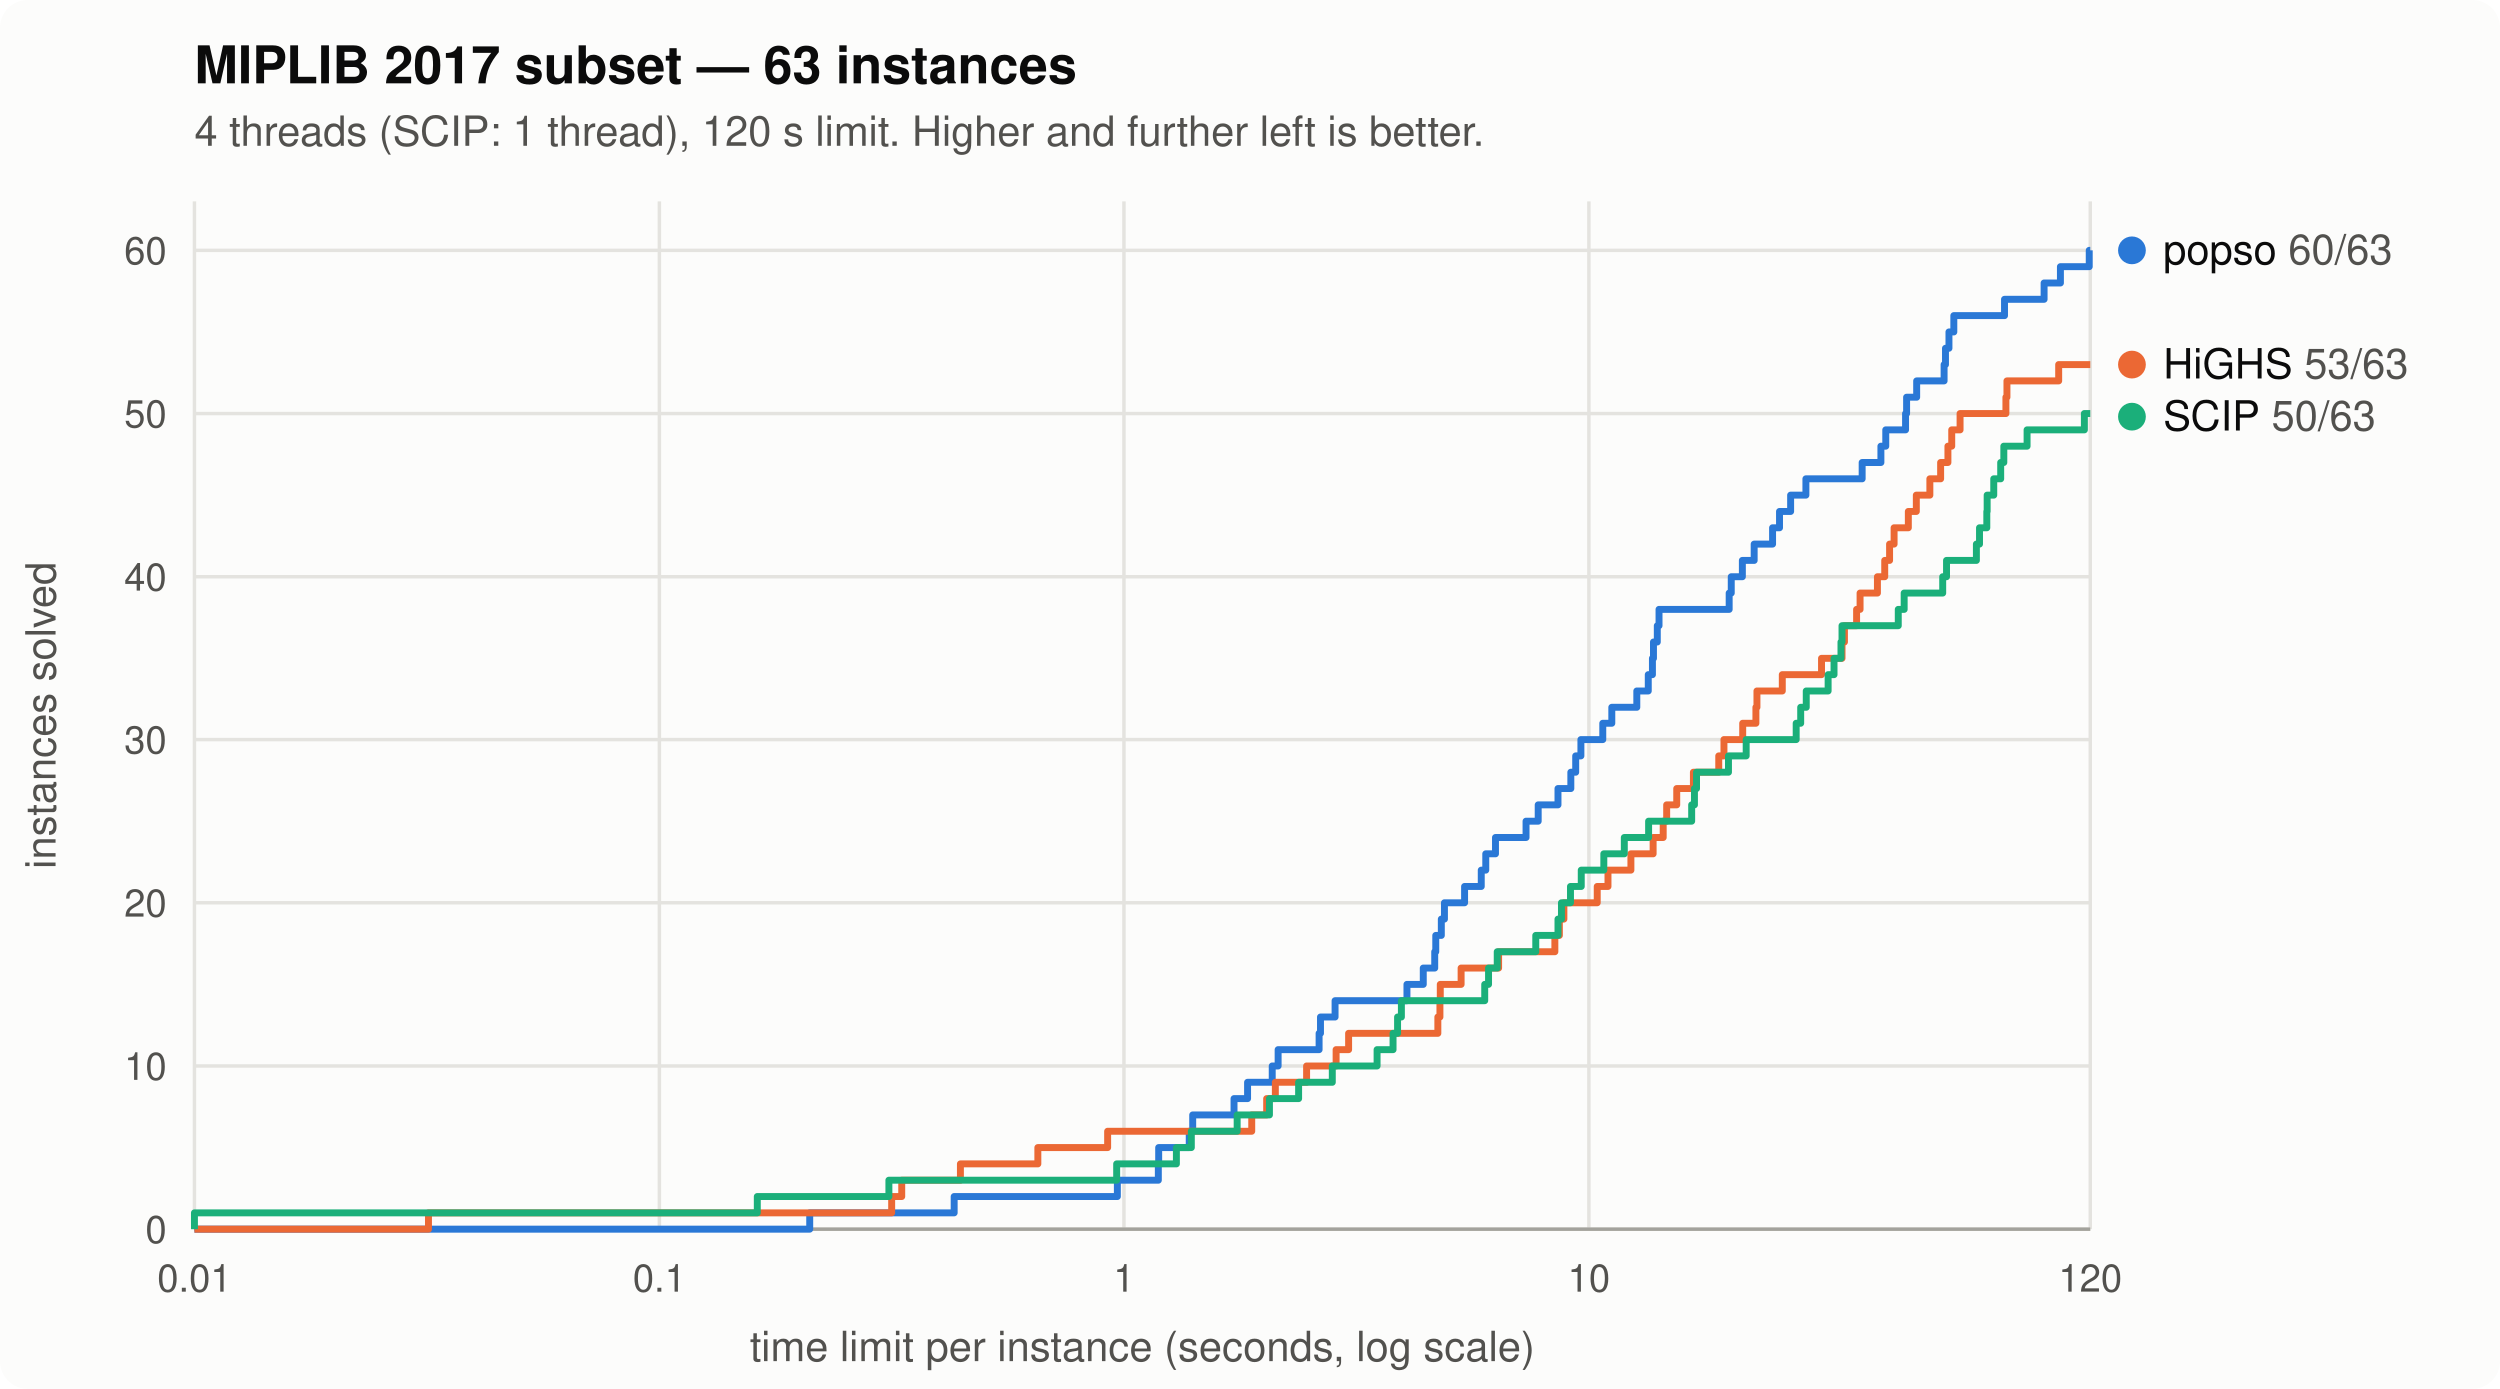
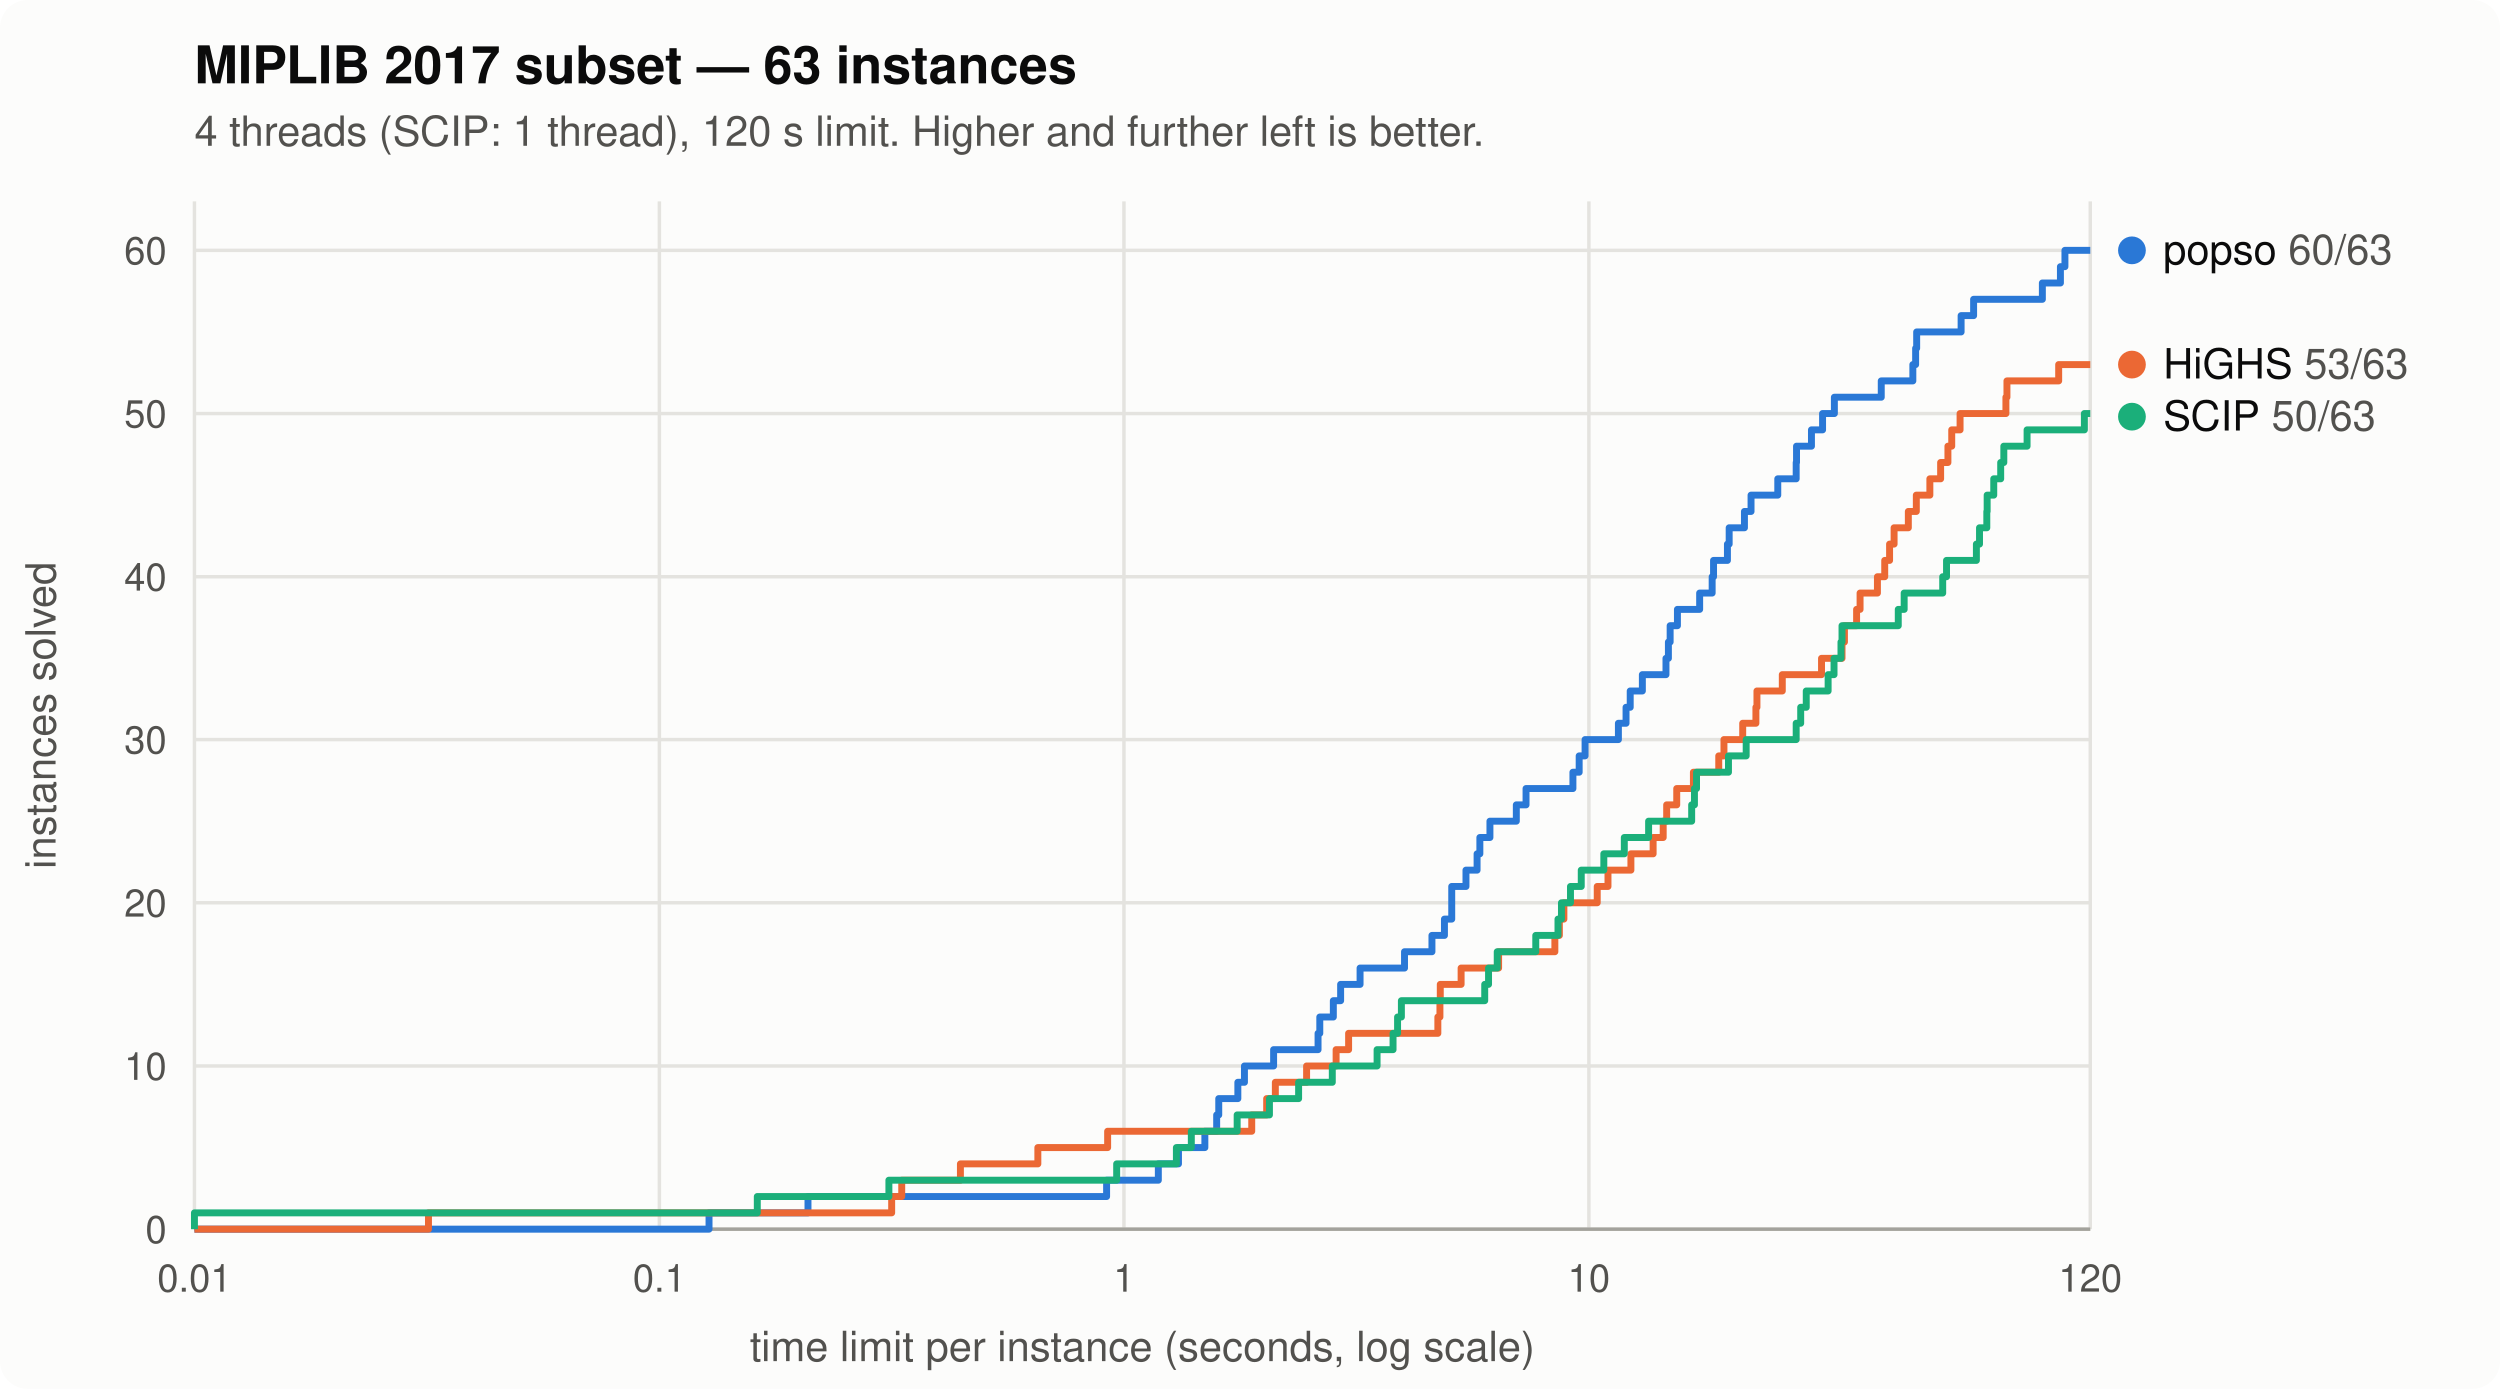
<svg xmlns="http://www.w3.org/2000/svg" viewBox="0 0 720 400" width="720" height="400" role="img" aria-label="MIPLIB 2017 subset — 63 instances: instances solved versus time">
  <style>svg{font-family:-apple-system,BlinkMacSystemFont,'Segoe UI',Helvetica,Arial,sans-serif}.bg{fill:#fcfcfb}.t1{fill:#0b0b0b}.t2{fill:#52514e}.grid{stroke:#e4e3df}.axis{stroke:#a3a29c}.s-ours{stroke:#2a78d6}.f-ours{fill:#2a78d6}.s-highs{stroke:#eb6834}.f-highs{fill:#eb6834}.s-scip{stroke:#1baf7a}.f-scip{fill:#1baf7a}@media (prefers-color-scheme: dark){.bg{fill:#1a1a19}.t1{fill:#f0efec}.t2{fill:#c3c2b7}.grid{stroke:#333331}.axis{stroke:#6b6a64}.s-ours{stroke:#3987e5}.f-ours{fill:#3987e5}.s-highs{stroke:#d95926}.f-highs{fill:#d95926}.s-scip{stroke:#199e70}.f-scip{fill:#199e70}}</style>
  <rect class="bg" width="720" height="400" rx="8" />
  <text class="t1" x="56" y="24" font-size="15" font-weight="600">MIPLIB 2017 subset — 63 instances</text>
  <text class="t2" x="56" y="42" font-size="12">4 threads (SCIP: 1 thread), 120 s limit. Higher and further left is better.</text>
  <line class="grid" x1="56" x2="602" y1="354.0" y2="354.0" stroke-width="1" />
  <text class="t2" x="48" y="358.0" font-size="11" text-anchor="end">0</text>
  <line class="grid" x1="56" x2="602" y1="307.0" y2="307.0" stroke-width="1" />
  <text class="t2" x="48" y="311.0" font-size="11" text-anchor="end">10</text>
  <line class="grid" x1="56" x2="602" y1="260.0" y2="260.0" stroke-width="1" />
  <text class="t2" x="48" y="264.0" font-size="11" text-anchor="end">20</text>
  <line class="grid" x1="56" x2="602" y1="213.0" y2="213.0" stroke-width="1" />
  <text class="t2" x="48" y="217.0" font-size="11" text-anchor="end">30</text>
  <line class="grid" x1="56" x2="602" y1="166.1" y2="166.1" stroke-width="1" />
  <text class="t2" x="48" y="170.1" font-size="11" text-anchor="end">40</text>
  <line class="grid" x1="56" x2="602" y1="119.1" y2="119.1" stroke-width="1" />
  <text class="t2" x="48" y="123.1" font-size="11" text-anchor="end">50</text>
  <line class="grid" x1="56" x2="602" y1="72.1" y2="72.1" stroke-width="1" />
  <text class="t2" x="48" y="76.1" font-size="11" text-anchor="end">60</text>
  <line class="grid" x1="56.0" x2="56.0" y1="58" y2="354" stroke-width="1" />
  <text class="t2" x="56.0" y="372" font-size="11" text-anchor="middle">0.01</text>
  <line class="grid" x1="189.9" x2="189.9" y1="58" y2="354" stroke-width="1" />
  <text class="t2" x="189.9" y="372" font-size="11" text-anchor="middle">0.1</text>
  <line class="grid" x1="323.7" x2="323.7" y1="58" y2="354" stroke-width="1" />
  <text class="t2" x="323.7" y="372" font-size="11" text-anchor="middle">1</text>
  <line class="grid" x1="457.6" x2="457.6" y1="58" y2="354" stroke-width="1" />
  <text class="t2" x="457.6" y="372" font-size="11" text-anchor="middle">10</text>
  <line class="grid" x1="602.0" x2="602.0" y1="58" y2="354" stroke-width="1" />
  <text class="t2" x="602.0" y="372" font-size="11" text-anchor="middle">120</text>
  <line class="axis" x1="56" x2="602" y1="354" y2="354" stroke-width="1" />
  <text class="t2" x="329.0" y="392" font-size="12" text-anchor="middle">time limit per instance (seconds, log scale)</text>
  <text class="t2" transform="translate(16 206.0) rotate(-90)" font-size="12" text-anchor="middle">instances solved</text>
-   <path class="s-ours" d="M56.0 354.0 L233.2 354.0 L233.2 349.3 L274.8 349.3 L274.8 344.6 L321.8 344.6 L321.8 339.9 L333.6 339.9 L333.6 335.2 L333.7 335.2 L333.7 330.5 L342.5 330.5 L342.5 325.8 L343.5 325.8 L343.5 321.1 L355.4 321.1 L355.4 316.4 L359.3 316.4 L359.3 311.7 L366.4 311.7 L366.4 307.0 L368.1 307.0 L368.1 302.3 L379.9 302.3 L379.9 297.6 L380.3 297.6 L380.3 292.9 L384.5 292.9 L384.5 288.2 L405.2 288.2 L405.2 283.5 L409.9 283.5 L409.9 278.8 L413.2 278.8 L413.2 274.1 L413.5 274.1 L413.5 269.4 L415.1 269.4 L415.1 264.7 L416.0 264.7 L416.0 260.0 L421.8 260.0 L421.8 255.3 L426.6 255.3 L426.6 250.6 L427.9 250.6 L427.9 245.9 L430.7 245.9 L430.7 241.2 L439.5 241.2 L439.5 236.5 L443.0 236.5 L443.0 231.8 L448.7 231.8 L448.7 227.1 L452.4 227.1 L452.4 222.4 L453.8 222.4 L453.8 217.7 L455.3 217.7 L455.3 213.0 L461.6 213.0 L461.6 208.3 L464.2 208.3 L464.2 203.7 L471.4 203.7 L471.4 199.0 L474.7 199.0 L474.7 194.3 L475.9 194.3 L475.9 189.6 L476.2 189.6 L476.2 184.9 L477.3 184.9 L477.3 180.2 L477.8 180.2 L477.8 175.5 L498.0 175.5 L498.0 170.8 L498.6 170.8 L498.6 166.1 L501.8 166.1 L501.8 161.4 L505.2 161.4 L505.2 156.7 L510.5 156.7 L510.5 152.0 L512.5 152.0 L512.5 147.3 L515.7 147.3 L515.7 142.6 L520.1 142.6 L520.1 137.9 L536.3 137.9 L536.3 133.2 L541.7 133.2 L541.7 128.5 L543.1 128.5 L543.1 123.8 L548.8 123.8 L548.8 119.1 L549.1 119.1 L549.1 114.4 L552.0 114.4 L552.0 109.7 L559.9 109.7 L559.9 105.0 L560.3 105.0 L560.3 100.3 L561.3 100.3 L561.3 95.6 L562.7 95.6 L562.7 90.9 L577.3 90.9 L577.3 86.2 L588.7 86.2 L588.7 81.5 L593.4 81.5 L593.4 76.8 L601.7 76.8 L601.7 72.1 L602.0 72.1" fill="none" stroke-width="2" stroke-linejoin="round" />
+   <path class="s-ours" d="M56.0 354.0 L204.2 354.0 L204.2 349.3 L232.7 349.3 L232.7 344.6 L318.7 344.6 L318.7 339.9 L333.6 339.9 L333.6 335.2 L339.4 335.2 L339.4 330.5 L347.0 330.5 L347.0 325.8 L350.4 325.8 L350.4 321.1 L351.0 321.1 L351.0 316.4 L356.5 316.4 L356.5 311.7 L358.4 311.7 L358.4 307.0 L366.8 307.0 L366.8 302.3 L379.6 302.3 L379.6 297.6 L380.1 297.6 L380.1 292.9 L384.0 292.9 L384.0 288.2 L386.1 288.2 L386.1 283.5 L391.7 283.5 L391.7 278.8 L404.5 278.8 L404.5 274.1 L412.4 274.1 L412.4 269.4 L416.0 269.4 L416.0 264.7 L418.1 264.7 L418.1 260.0 L418.1 260.0 L418.1 255.3 L422.2 255.3 L422.2 250.6 L425.4 250.6 L425.4 245.9 L426.2 245.9 L426.2 241.2 L429.1 241.2 L429.1 236.5 L436.7 236.5 L436.7 231.8 L439.5 231.8 L439.5 227.1 L453.0 227.1 L453.0 222.4 L454.8 222.4 L454.8 217.7 L456.5 217.7 L456.5 213.0 L466.1 213.0 L466.1 208.3 L468.3 208.3 L468.3 203.7 L469.5 203.7 L469.5 199.0 L473.0 199.0 L473.0 194.3 L479.8 194.3 L479.8 189.6 L480.5 189.6 L480.5 184.9 L481.0 184.9 L481.0 180.2 L483.1 180.2 L483.1 175.5 L489.5 175.5 L489.5 170.8 L493.1 170.8 L493.1 166.1 L493.5 166.1 L493.5 161.4 L497.5 161.4 L497.5 156.7 L498.0 156.7 L498.0 152.0 L502.4 152.0 L502.4 147.3 L504.3 147.3 L504.3 142.6 L512.0 142.6 L512.0 137.9 L517.3 137.9 L517.3 133.2 L517.4 133.2 L517.4 128.5 L521.7 128.5 L521.7 123.8 L524.9 123.8 L524.9 119.1 L528.3 119.1 L528.3 114.4 L541.8 114.4 L541.8 109.7 L550.9 109.7 L550.9 105.0 L551.7 105.0 L551.7 100.3 L552.0 100.3 L552.0 95.6 L564.8 95.6 L564.8 90.9 L568.4 90.9 L568.4 86.2 L588.2 86.2 L588.2 81.5 L593.4 81.5 L593.4 76.8 L594.7 76.8 L594.7 72.1 L602.0 72.1" fill="none" stroke-width="2" stroke-linejoin="round" />
  <path class="s-highs" d="M56.0 354.0 L123.4 354.0 L123.4 349.3 L256.8 349.3 L256.8 344.6 L259.7 344.6 L259.7 339.9 L276.6 339.9 L276.6 335.2 L298.9 335.2 L298.9 330.5 L319.0 330.5 L319.0 325.8 L360.5 325.8 L360.5 321.1 L364.8 321.1 L364.8 316.4 L367.3 316.4 L367.3 311.7 L376.3 311.7 L376.3 307.0 L384.8 307.0 L384.8 302.3 L388.4 302.3 L388.4 297.6 L414.1 297.6 L414.1 292.9 L414.7 292.9 L414.7 288.2 L414.8 288.2 L414.8 283.5 L420.8 283.5 L420.8 278.8 L431.6 278.8 L431.6 274.1 L447.8 274.1 L447.8 269.4 L449.1 269.4 L449.1 264.7 L450.4 264.7 L450.4 260.0 L460.0 260.0 L460.0 255.3 L463.1 255.3 L463.1 250.6 L469.7 250.6 L469.7 245.9 L476.1 245.9 L476.1 241.2 L479.0 241.2 L479.0 236.5 L480.0 236.5 L480.0 231.8 L482.9 231.8 L482.9 227.1 L487.7 227.1 L487.7 222.4 L495.0 222.4 L495.0 217.7 L496.5 217.7 L496.5 213.0 L501.9 213.0 L501.9 208.3 L505.7 208.3 L505.7 203.7 L506.0 203.7 L506.0 199.0 L513.3 199.0 L513.3 194.3 L524.6 194.3 L524.6 189.6 L530.5 189.6 L530.5 184.9 L531.2 184.9 L531.2 180.2 L534.7 180.2 L534.7 175.5 L535.7 175.5 L535.7 170.8 L540.7 170.8 L540.7 166.1 L542.8 166.1 L542.8 161.4 L544.2 161.4 L544.2 156.7 L545.5 156.7 L545.5 152.0 L549.6 152.0 L549.6 147.3 L551.9 147.3 L551.9 142.6 L555.8 142.6 L555.8 137.9 L558.9 137.9 L558.9 133.2 L561.0 133.2 L561.0 128.5 L562.1 128.5 L562.1 123.8 L564.5 123.8 L564.5 119.1 L577.7 119.1 L577.7 114.4 L578.0 114.4 L578.0 109.7 L592.9 109.7 L592.9 105.0 L602.0 105.0" fill="none" stroke-width="2" stroke-linejoin="round" />
  <path class="s-scip" d="M56.0 354.0 L56.0 354.0 L56.0 349.3 L218.1 349.3 L218.1 344.6 L256.0 344.6 L256.0 339.9 L321.6 339.9 L321.6 335.2 L338.8 335.2 L338.8 330.5 L343.1 330.5 L343.1 325.8 L356.3 325.8 L356.3 321.1 L365.6 321.1 L365.6 316.4 L374.0 316.4 L374.0 311.7 L383.7 311.7 L383.7 307.0 L396.6 307.0 L396.6 302.3 L401.2 302.3 L401.2 297.6 L402.5 297.6 L402.5 292.9 L403.6 292.9 L403.6 288.2 L427.6 288.2 L427.6 283.5 L428.7 283.5 L428.7 278.8 L431.2 278.8 L431.2 274.1 L442.3 274.1 L442.3 269.4 L448.7 269.4 L448.7 264.7 L449.7 264.7 L449.7 260.0 L452.3 260.0 L452.3 255.3 L455.4 255.3 L455.4 250.6 L461.9 250.6 L461.9 245.9 L467.8 245.9 L467.8 241.2 L474.8 241.2 L474.8 236.5 L487.2 236.5 L487.2 231.8 L488.0 231.8 L488.0 227.1 L488.6 227.1 L488.6 222.4 L497.8 222.4 L497.8 217.7 L502.9 217.7 L502.9 213.0 L517.3 213.0 L517.3 208.3 L518.6 208.3 L518.6 203.7 L520.2 203.7 L520.2 199.0 L526.5 199.0 L526.5 194.3 L528.2 194.3 L528.2 189.6 L530.2 189.6 L530.2 184.9 L530.5 184.9 L530.5 180.2 L546.7 180.2 L546.7 175.5 L548.4 175.5 L548.4 170.8 L559.5 170.8 L559.5 166.1 L560.6 166.1 L560.6 161.4 L569.2 161.4 L569.2 156.7 L570.1 156.7 L570.1 152.0 L572.2 152.0 L572.2 147.3 L572.3 147.3 L572.3 142.6 L574.2 142.6 L574.2 137.9 L576.2 137.9 L576.2 133.2 L577.1 133.2 L577.1 128.5 L583.8 128.5 L583.8 123.8 L600.3 123.8 L600.3 119.1 L602.0 119.1" fill="none" stroke-width="2" stroke-linejoin="round" />
  <circle class="f-ours" cx="614.0" cy="72.1" r="4" />
  <text class="t1" x="623.0" y="76.1" font-size="12">popso <tspan class="t2">60/63</tspan>
  </text>
  <circle class="f-highs" cx="614.0" cy="105.0" r="4" />
  <text class="t1" x="623.0" y="109.0" font-size="12">HiGHS <tspan class="t2">53/63</tspan>
  </text>
  <circle class="f-scip" cx="614.0" cy="120.0" r="4" />
  <text class="t1" x="623.0" y="124.0" font-size="12">SCIP <tspan class="t2">50/63</tspan>
  </text>
</svg>
